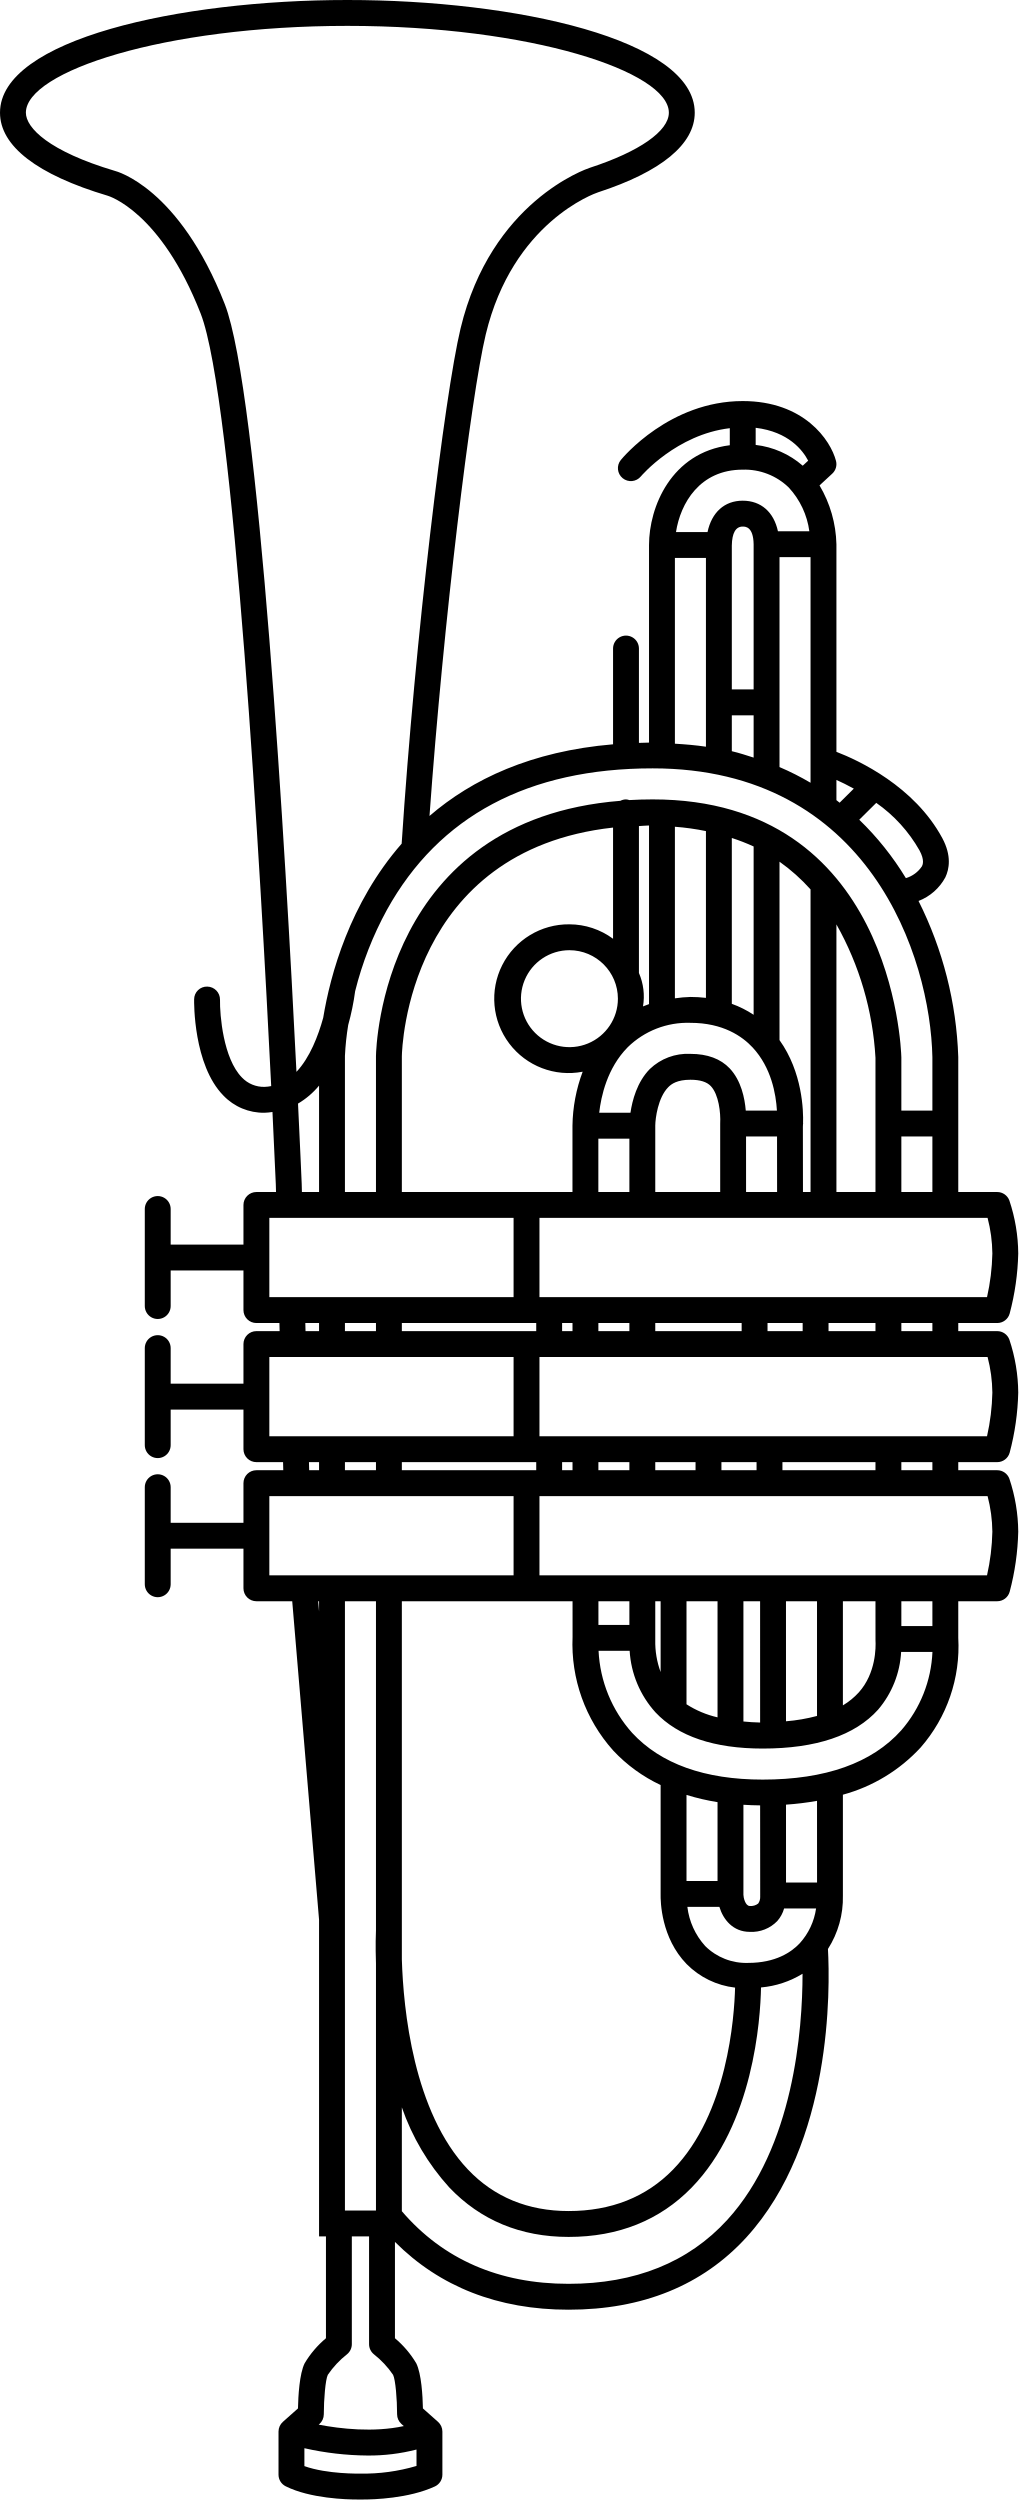
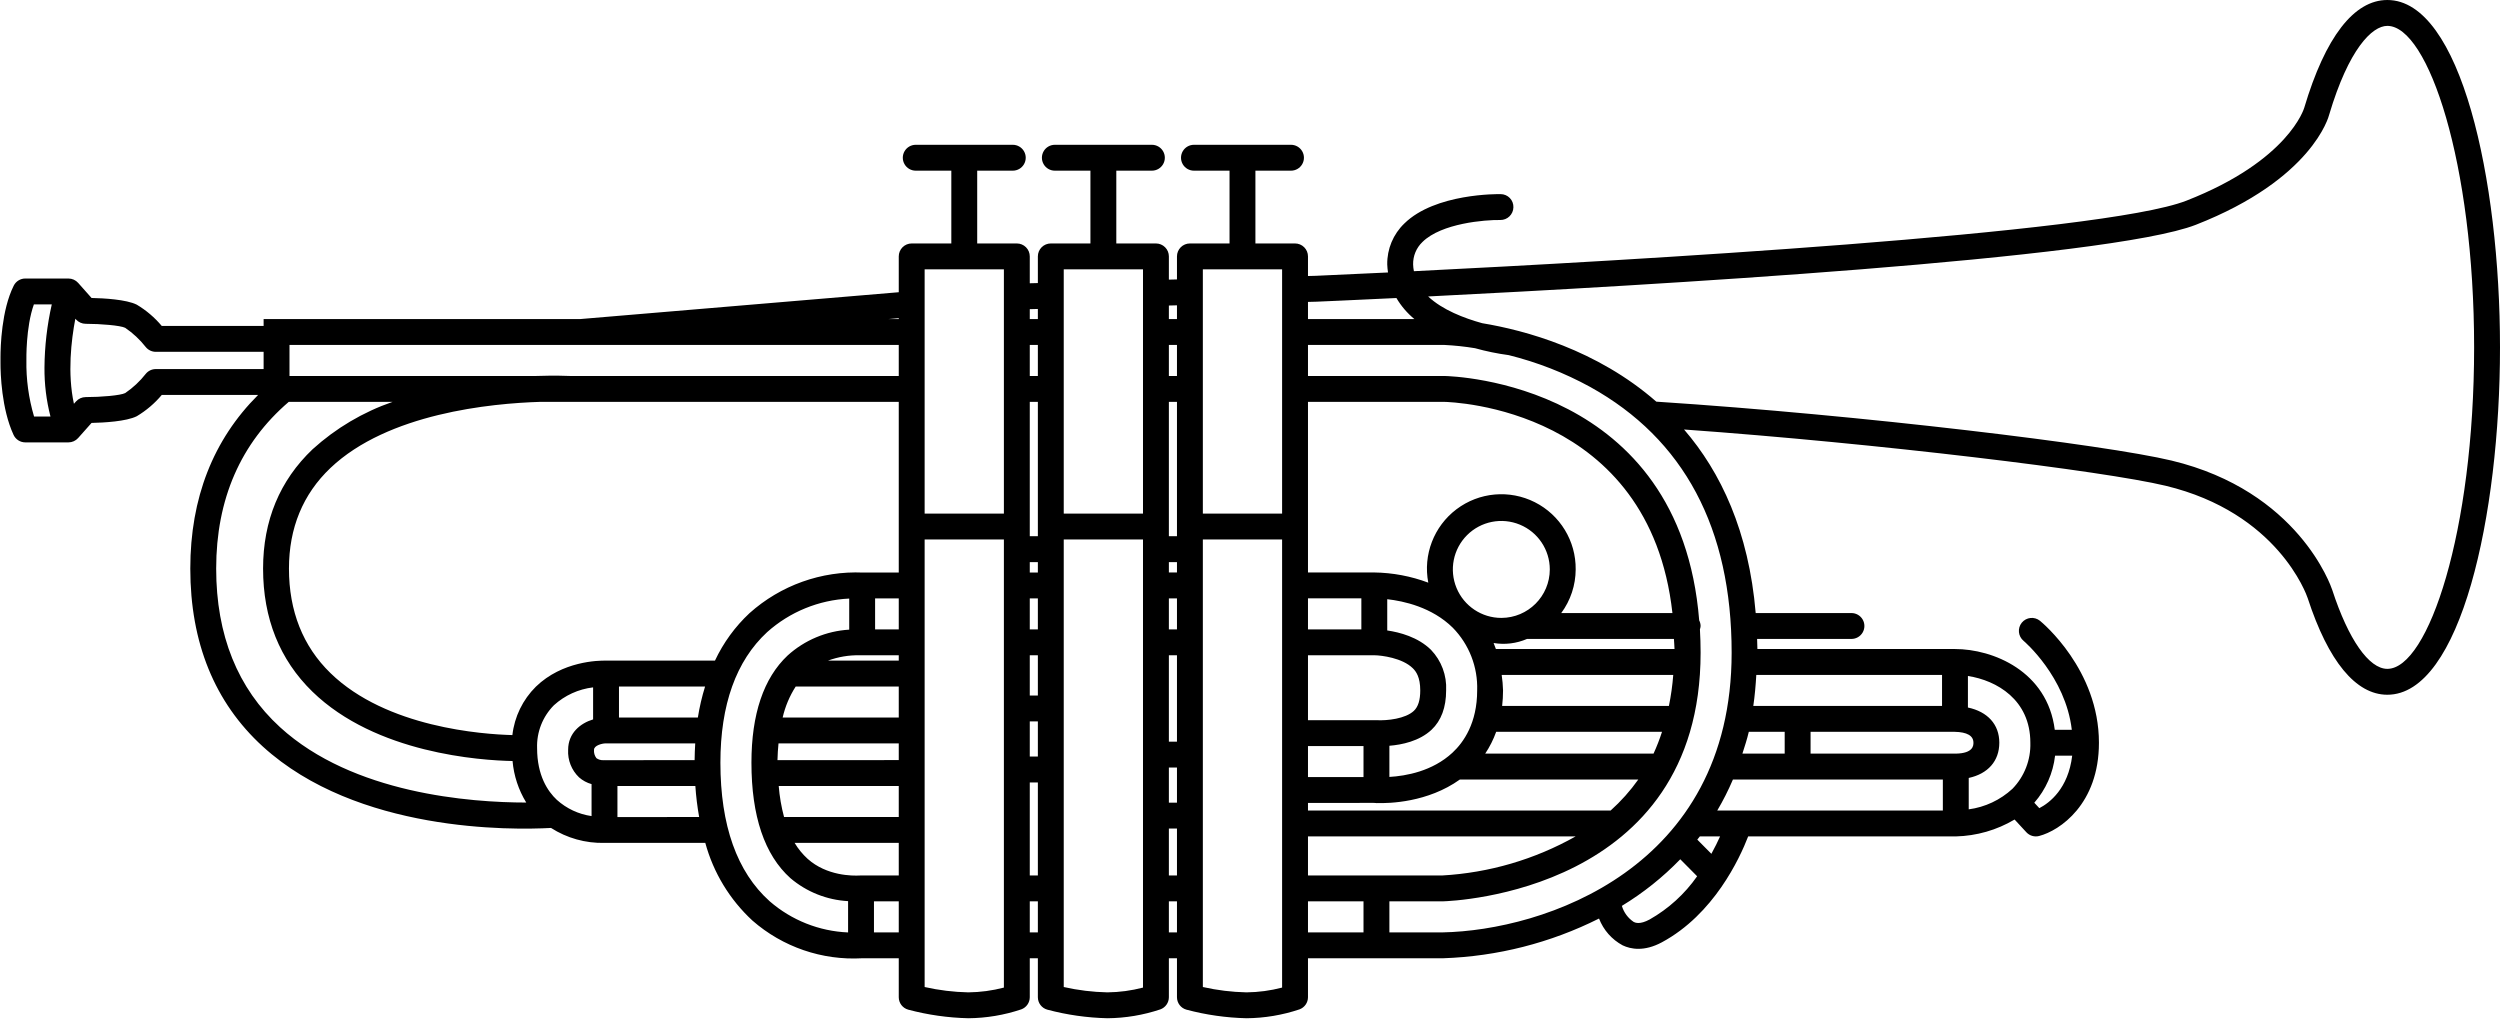
- <svg xmlns="http://www.w3.org/2000/svg" viewBox="0 0 197 483" version="1.1">
-   <path id="Path" d="M192.661 282.485 C193.784 282.487 194.77 281.737 195.068 280.654 196.078 276.865 196.633 272.969 196.724 269.048 196.697 265.567 196.118 262.113 195.01 258.814 194.649 257.828 193.711 257.172 192.661 257.173 L185.137 257.173 185.137 255.61 192.661 255.61 C193.784 255.612 194.77 254.862 195.068 253.779 196.078 249.99 196.633 246.094 196.724 242.173 196.697 238.692 196.118 235.238 195.01 231.939 194.649 230.953 193.711 230.297 192.661 230.298 L185.137 230.298 185.137 204.204 C184.785 193.722 182.166 183.441 177.461 174.068 179.678 173.213 181.515 171.594 182.642 169.502 183.389 167.925 183.887 165.337 182.051 161.924 176.648 151.889 165.853 146.895 161.597 145.255 L161.597 105.176 161.596 105.145 161.597 105.142 161.596 105.138 C161.501 101.135 160.377 97.224 158.332 93.781 L160.791 91.509 C161.47 90.884 161.748 89.935 161.514 89.043 160.474 85.044 155.361 77.485 143.496 77.485 129.395 77.485 120.322 88.408 119.941 88.872 119.072 89.942 119.231 91.513 120.298 92.386 121.365 93.259 122.937 93.105 123.814 92.041 123.886 91.951 130.721 83.934 140.996 82.727 L140.996 86.019 C129.673 87.433 125.391 97.971 125.391 105.298 L125.391 143.469 C124.726 143.474 124.093 143.509 123.442 143.527 L123.442 125.298 C123.442 124.405 122.966 123.579 122.192 123.133 121.419 122.686 120.466 122.686 119.692 123.133 118.919 123.579 118.442 124.405 118.442 125.298 L118.442 143.8 C102.641 145.135 91.21 150.543 82.979 157.644 85.647 120.345 90.985 76.534 93.843 64.629 99.048 42.939 114.898 37.373 115.557 37.153 127.769 33.174 134.224 27.852 134.224 21.768 134.224 7.627 99.649 0 67.114 0 34.58 0 0 7.627 0 21.768 0 28.213 7.163 33.75 20.811 37.817 20.908 37.847 31.016 40.767 38.77 60.586 45.165 76.921 50.385 169.36 52.396 209.833 51.969 209.921 51.535 209.972 51.099 209.985 49.457 210.022 47.875 209.365 46.743 208.174 43.12 204.487 42.456 196.084 42.505 193.154 42.528 191.774 41.429 190.635 40.049 190.61 39.384 190.589 38.739 190.837 38.26 191.299 37.781 191.761 37.508 192.396 37.505 193.062 37.495 193.579 37.334 205.723 43.169 211.67 45.235 213.831 48.109 215.032 51.099 214.985 51.615 214.966 52.131 214.916 52.641 214.836 53.051 223.299 53.275 228.538 53.286 228.804 L53.326 230.298 49.536 230.298 C48.873 230.297 48.237 230.561 47.768 231.03 47.299 231.499 47.036 232.135 47.036 232.798 L47.036 240.454 32.974 240.454 32.974 233.579 C32.974 232.686 32.497 231.861 31.724 231.414 30.95 230.967 29.997 230.967 29.224 231.414 28.45 231.861 27.974 232.686 27.974 233.579 L27.974 252.329 C27.974 253.222 28.45 254.048 29.224 254.494 29.997 254.941 30.95 254.941 31.724 254.494 32.497 254.048 32.974 253.222 32.974 252.329 L32.974 245.454 47.036 245.454 47.036 253.11 C47.036 253.773 47.299 254.41 47.768 254.879 48.237 255.347 48.873 255.611 49.536 255.61 L53.984 255.61 54.025 257.173 49.536 257.173 C48.873 257.172 48.237 257.436 47.768 257.905 47.299 258.374 47.036 259.01 47.036 259.673 L47.036 267.329 32.974 267.329 32.974 260.454 C32.974 259.561 32.497 258.736 31.724 258.289 30.95 257.842 29.997 257.842 29.224 258.289 28.45 258.736 27.974 259.561 27.974 260.454 L27.974 279.204 C27.974 280.097 28.45 280.923 29.224 281.369 29.997 281.816 30.95 281.816 31.724 281.369 32.497 280.923 32.974 280.097 32.974 279.204 L32.974 272.329 47.036 272.329 47.036 279.985 C47.036 280.648 47.299 281.285 47.768 281.754 48.237 282.222 48.873 282.486 49.536 282.485 L54.688 282.485 54.728 284.048 49.536 284.048 C48.873 284.047 48.237 284.311 47.768 284.78 47.299 285.249 47.036 285.885 47.036 286.548 L47.036 294.204 32.974 294.204 32.974 287.329 C32.974 286.436 32.497 285.611 31.724 285.164 30.95 284.717 29.997 284.717 29.224 285.164 28.45 285.611 27.974 286.436 27.974 287.329 L27.974 306.079 C27.974 306.972 28.45 307.798 29.224 308.244 29.997 308.691 30.95 308.691 31.724 308.244 32.497 307.798 32.974 306.972 32.974 306.079 L32.974 299.204 47.036 299.204 47.036 306.86 C47.036 307.523 47.299 308.16 47.768 308.629 48.237 309.097 48.873 309.361 49.536 309.36 L56.458 309.36 61.641 370.889 61.641 432.07 62.974 432.07 62.974 451.748 C61.342 453.116 59.952 454.748 58.862 456.577 57.852 458.599 57.617 462.944 57.568 465.312 L54.649 467.905 C54.115 468.381 53.81 469.061 53.809 469.775 L53.809 478.11 C53.808 479.058 54.343 479.924 55.191 480.347 59.927 482.72 67.017 482.905 69.028 482.905 69.873 482.9 69.624 482.905 70.142 482.905 72.153 482.905 78.955 482.72 84.019 480.381 84.903 479.971 85.469 479.085 85.469 478.11 L85.469 469.775 C85.468 469.061 85.162 468.381 84.629 467.905 L81.709 465.312 C81.66 462.944 81.426 458.599 80.415 456.577 79.325 454.748 77.935 453.116 76.304 451.748 L76.304 433.135 C84.966 441.814 96.219 446.235 109.849 446.235 124.17 446.235 135.728 441.528 144.204 432.251 160.846 414.028 160.373 384.113 159.959 376.544 161.926 373.47 162.932 369.879 162.847 366.23 L162.847 346.737 C168.606 345.17 173.808 342.012 177.857 337.627 182.962 331.786 185.576 324.176 185.137 316.431 L185.137 309.36 192.661 309.36 C193.784 309.362 194.77 308.612 195.068 307.529 196.078 303.74 196.633 299.844 196.724 295.923 196.697 292.442 196.118 288.988 195.01 285.689 194.649 284.703 193.711 284.047 192.661 284.048 L185.137 284.048 185.137 282.485 Z M191.724 269.048 C191.664 271.888 191.319 274.715 190.693 277.485 L104.224 277.485 104.224 262.173 190.801 262.173 C191.39 264.418 191.7 266.727 191.724 269.048 Z M151.167 284.048 L151.167 282.485 169.141 282.485 169.141 284.048 Z M72.637 282.485 L72.637 284.048 66.641 284.048 66.641 282.485 Z M77.637 282.485 L103.599 282.485 103.599 284.048 77.637 284.048 Z M108.599 282.485 L110.61 282.485 110.61 284.048 108.599 284.048 Z M115.61 282.485 L121.597 282.485 121.597 284.048 115.61 284.048 Z M126.597 282.485 L134.38 282.485 134.38 284.048 126.597 284.048 Z M139.38 282.485 L146.167 282.485 146.167 284.048 139.38 284.048 Z M72.637 255.61 L72.637 257.173 66.641 257.173 66.641 255.61 Z M77.637 255.61 L103.599 255.61 103.599 257.173 77.637 257.173 Z M160.073 257.173 L160.073 255.61 169.141 255.61 169.141 257.173 Z M155.073 257.173 L148.286 257.173 148.286 255.61 155.073 255.61 Z M143.286 257.173 L126.597 257.173 126.597 255.61 143.286 255.61 Z M121.597 257.173 L115.606 257.173 115.606 255.61 121.597 255.61 Z M110.606 257.173 L108.599 257.173 108.599 255.61 110.606 255.61 Z M180.137 257.173 L174.141 257.173 174.141 255.61 180.137 255.61 Z M191.724 242.173 C191.664 245.013 191.319 247.84 190.693 250.61 L104.224 250.61 104.224 235.298 190.801 235.298 C191.39 237.543 191.7 239.852 191.724 242.173 Z M125.391 159.484 L125.391 193.994 C124.999 194.134 124.609 194.274 124.229 194.436 124.595 192.253 124.322 190.011 123.442 187.979 L123.442 159.597 C124.106 159.572 124.707 159.491 125.391 159.484 Z M169.141 230.298 L161.597 230.298 161.597 178.592 C166.048 186.492 168.629 195.307 169.141 204.36 Z M156.597 230.298 L155.133 230.298 155.117 217.671 C155.123 217.591 155.131 217.37 155.139 217.206 155.141 217.159 155.166 217.119 155.166 217.07 155.166 217.04 155.15 217.015 155.149 216.985 155.231 214.634 155.045 207.155 150.601 200.949 L150.601 166.479 C152.792 168.034 154.803 169.829 156.597 171.83 Z M119.38 192.944 C119.38 196.732 117.098 200.147 113.599 201.597 110.099 203.046 106.071 202.245 103.392 199.567 100.714 196.888 99.913 192.86 101.362 189.36 102.812 185.861 106.227 183.579 110.015 183.579 115.184 183.586 119.373 187.775 119.38 192.944 Z M133.389 197.612 C139.678 197.612 143.403 200.21 145.425 202.388 149.021 206.269 149.912 211.366 150.103 214.57 L144.082 214.57 C143.887 212.177 143.204 208.787 140.986 206.421 139.224 204.556 136.67 203.608 133.389 203.608 130.486 203.46 127.65 204.517 125.552 206.528 123.071 209.04 122.15 212.622 121.805 214.985 L115.767 214.985 C116.119 211.849 117.288 206.359 121.284 202.314 124.508 199.161 128.881 197.462 133.389 197.612 Z M115.601 219.985 L121.597 219.985 121.597 230.298 115.601 230.298 Z M126.597 217.441 C126.616 216.069 127.109 212.07 129.111 210.039 129.717 209.424 130.815 208.608 133.389 208.608 135.264 208.608 136.558 209.014 137.339 209.844 138.862 211.47 139.253 214.971 139.141 217.07 L139.141 230.298 126.597 230.298 Z M144.14 230.298 L144.136 219.57 150.124 219.57 150.134 230.298 Z M145.601 196.057 C144.287 195.184 142.872 194.472 141.387 193.939 L141.387 161.898 C142.822 162.362 144.229 162.909 145.601 163.537 Z M136.387 192.786 C135.392 192.671 134.391 192.613 133.389 192.612 132.385 192.64 131.384 192.728 130.391 192.876 L130.391 159.728 C132.405 159.881 134.408 160.161 136.387 160.567 Z M118.442 181.368 C116.002 179.564 113.049 178.587 110.015 178.579 104.535 178.517 99.498 181.578 97.027 186.469 94.557 191.361 95.084 197.232 98.386 201.605 101.688 205.978 107.19 208.093 112.571 207.056 111.317 210.393 110.651 213.921 110.601 217.485 L110.601 230.298 77.637 230.298 77.637 204.077 C77.669 202.361 78.862 164.271 118.442 159.887 Z M174.141 230.298 L174.141 219.57 180.137 219.57 180.137 230.298 Z M177.646 164.297 C178.672 166.196 178.262 167.07 178.125 167.358 177.391 168.466 176.29 169.28 175.016 169.656 172.509 165.524 169.482 161.732 166.008 158.372 L169.294 155.113 C172.727 157.514 175.581 160.652 177.646 164.297 Z M130.391 107.798 L136.387 107.798 136.387 144.262 C134.465 143.979 132.454 143.803 130.391 143.683 Z M145.601 133.198 L141.387 133.198 141.387 105.391 C141.431 102.964 142.139 101.733 143.491 101.733 143.999 101.733 145.542 101.733 145.601 105.142 Z M141.387 138.198 L145.601 138.198 145.601 146.368 C144.218 145.933 142.86 145.473 141.387 145.132 Z M150.601 107.642 L156.597 107.642 156.597 151.229 C154.666 150.089 152.663 149.076 150.601 148.198 Z M164.957 152.364 L162.214 155.084 C162.007 154.921 161.806 154.754 161.597 154.593 L161.597 150.683 C162.576 151.12 163.722 151.683 164.957 152.364 Z M156.138 89.004 L155.088 89.974 C152.535 87.745 149.364 86.345 145.996 85.959 L145.996 82.651 C152.373 83.42 155.112 87.021 156.138 89.004 Z M143.491 90.737 C146.804 90.636 150.016 91.884 152.393 94.194 154.555 96.534 155.943 99.484 156.367 102.642 L150.3 102.642 C149.503 98.957 147.05 96.733 143.491 96.733 139.948 96.733 137.498 99.005 136.693 102.798 L130.601 102.798 C131.457 97.249 135.178 90.737 143.491 90.737 Z M126.099 148.447 C167.979 148.447 179.761 184.985 180.137 204.253 L180.137 214.57 174.141 214.57 174.141 204.292 C174.087 202.256 172.271 154.443 126.099 154.443 124.549 154.443 123.05 154.492 121.588 154.574 121.38 154.501 121.163 154.457 120.942 154.443 120.564 154.449 120.192 154.542 119.856 154.716 74.029 158.376 72.669 202.054 72.637 204.033 L72.637 230.298 66.641 230.298 66.641 203.989 C66.737 201.991 66.948 200 67.273 198.026 67.871 195.885 68.319 193.704 68.613 191.501 69.979 186.014 72.045 180.726 74.761 175.767 84.814 157.637 102.09 148.447 126.099 148.447 Z M43.428 58.76 C34.614 36.245 22.524 33.091 22.139 32.998 9.502 29.233 5 24.727 5 21.768 5 13.853 31.562 5 67.114 5 102.661 5 129.224 13.853 129.224 21.768 129.224 25.322 123.535 29.292 113.999 32.402 113.223 32.656 94.863 38.955 88.979 63.467 85.912 76.242 80.188 123.296 77.601 162.999 67.546 174.501 63.813 188.351 62.441 196.641 61.486 200.107 59.874 204.324 57.276 207.082 55.181 165.133 50.024 75.621 43.428 58.76 Z M58.286 228.628 C58.239 227.524 57.994 221.841 57.577 213.213 59.123 212.302 60.498 211.127 61.641 209.743 L61.641 230.298 58.33 230.298 Z M52.036 235.298 L99.224 235.298 99.224 250.61 52.036 250.61 Z M58.988 255.61 L61.641 255.61 61.641 257.173 59.028 257.173 Z M52.036 262.173 L99.224 262.173 99.224 277.485 52.036 277.485 Z M59.691 282.485 L61.641 282.485 61.641 284.048 59.732 284.048 Z M52.036 289.048 L99.224 289.048 99.224 304.36 52.036 304.36 Z M169.142 309.36 L169.146 316.86 C169.229 318.296 169.229 323.267 165.933 326.958 165.034 327.946 163.994 328.796 162.847 329.48 L162.847 309.36 Z M157.847 331.522 C155.885 332.045 153.879 332.39 151.855 332.552 L151.851 309.36 157.847 309.36 Z M146.851 309.36 L146.855 332.792 C145.713 332.78 144.676 332.682 143.628 332.593 L143.628 309.36 Z M138.628 331.792 C136.499 331.303 134.47 330.449 132.632 329.268 L132.632 309.36 138.628 309.36 Z M127.632 323.044 C126.904 321.065 126.552 318.968 126.597 316.86 L126.597 309.36 127.632 309.36 Z M121.597 313.931 L115.615 313.931 115.615 309.36 121.597 309.36 Z M110.616 309.36 L110.62 316.245 C110.267 324.305 113.082 332.182 118.462 338.193 121.066 340.982 124.178 343.247 127.632 344.868 L127.632 365.845 C127.632 365.86 127.632 365.896 127.632 365.912 L127.632 365.914 C127.601 367.396 127.722 374.37 132.661 379.463 135.17 382.001 138.471 383.605 142.017 384.008 141.869 389.734 140.569 408.349 130.034 419.16 124.858 424.478 118.066 427.173 109.849 427.173 102.007 427.173 95.474 424.478 90.42 419.165 79.855 408.045 77.927 388.165 77.637 378.569 L77.637 309.36 Z M157.668 368.711 C157.311 371.214 156.216 373.553 154.521 375.43 152.891 377.168 149.839 379.233 144.541 379.233 141.447 379.34 138.447 378.163 136.25 375.981 134.341 373.878 133.135 371.233 132.8 368.413 L138.988 368.413 C139.725 370.858 141.62 373.237 144.863 373.237 146.858 373.343 148.799 372.575 150.181 371.133 150.795 370.435 151.244 369.607 151.491 368.711 Z M146.857 348.801 L146.87 366.164 C146.869 366.18 146.86 366.194 146.86 366.211 146.86 366.228 146.87 366.242 146.87 366.259 L146.87 366.45 C146.888 366.921 146.751 367.384 146.479 367.769 146.019 368.123 145.442 368.29 144.863 368.237 143.999 368.237 143.628 366.602 143.628 366.079 L143.628 348.683 C144.684 348.746 145.755 348.792 146.857 348.801 Z M138.628 363.413 L132.632 363.413 132.632 346.777 C134.594 347.386 136.598 347.853 138.628 348.174 Z M72.637 427.07 L66.641 427.07 66.641 309.36 72.637 309.36 72.637 372.937 C72.611 373.454 72.52 375.82 72.637 379.363 Z M61.473 309.36 L61.641 309.36 61.641 311.345 Z M69.575 477.9 C69.502 477.895 63.242 478.037 58.809 476.455 L58.809 472.996 C62.817 473.904 66.911 474.378 71.02 474.409 74.207 474.434 77.383 474.045 80.469 473.25 L80.469 476.421 C76.934 477.466 73.261 477.965 69.575 477.9 Z M76.719 466.445 C76.72 467.16 77.025 467.84 77.559 468.315 L78.012 468.718 C72.146 469.99 65.743 469.24 61.573 468.445 L61.719 468.315 C62.252 467.84 62.558 467.16 62.559 466.445 62.559 463.569 62.876 459.726 63.335 458.813 64.362 457.305 65.615 455.965 67.051 454.839 67.634 454.364 67.972 453.652 67.974 452.9 L67.974 432.07 71.304 432.07 71.304 452.9 C71.305 453.652 71.644 454.364 72.227 454.839 73.662 455.965 74.916 457.305 75.942 458.813 76.406 459.741 76.719 463.506 76.719 466.445 Z M140.498 428.892 C133.013 437.085 122.7 441.235 109.849 441.235 96.416 441.235 85.6 436.495 77.637 427.209 L77.637 407.144 C79.613 412.86 82.725 418.117 86.787 422.598 92.822 428.95 100.581 432.173 109.849 432.173 119.468 432.173 127.461 428.97 133.618 422.651 145.571 410.376 146.909 390.17 147.03 383.976 149.873 383.727 152.62 382.821 155.052 381.329 155.043 392.14 153.362 414.821 140.498 428.892 Z M157.855 363.711 L151.86 363.711 151.856 348.658 C153.865 348.522 155.866 348.278 157.848 347.925 Z M174.126 334.297 C168.477 340.615 159.468 343.818 147.349 343.818 136.157 343.818 127.671 340.781 122.134 334.795 118.21 330.411 115.917 324.808 115.642 318.931 L121.648 318.931 C121.907 323.35 123.669 327.549 126.641 330.83 131.006 335.469 137.974 337.822 147.349 337.822 157.676 337.822 165.181 335.288 169.658 330.293 172.318 327.165 173.878 323.25 174.099 319.15 L180.148 319.15 C179.915 324.736 177.792 330.076 174.126 334.297 Z M180.14 314.15 L174.141 314.15 174.141 309.36 180.138 309.36 Z M191.724 295.923 C191.664 298.763 191.319 301.59 190.693 304.36 L104.224 304.36 104.224 289.048 190.801 289.048 C191.39 291.293 191.7 293.602 191.724 295.923 Z M180.137 284.048 L174.141 284.048 174.141 282.485 180.137 282.485 Z" fill="#000000" fill-opacity="1" stroke="none" />
+ <svg xmlns="http://www.w3.org/2000/svg" width="483px" height="197px" viewBox="0 0 483 197" version="1.1">
+   <path id="Path" d="M200.515 192.661 C200.513 193.784 201.263 194.77 202.346 195.068 206.135 196.078 210.031 196.633 213.952 196.724 217.433 196.697 220.887 196.118 224.186 195.01 225.172 194.649 225.828 193.711 225.827 192.661 L225.827 185.137 227.39 185.137 227.39 192.661 C227.388 193.784 228.138 194.77 229.221 195.068 233.01 196.078 236.906 196.633 240.827 196.724 244.308 196.697 247.762 196.118 251.061 195.01 252.047 194.649 252.703 193.711 252.702 192.661 L252.702 185.137 278.796 185.137 C289.278 184.785 299.559 182.166 308.932 177.461 309.787 179.678 311.406 181.515 313.498 182.642 315.075 183.389 317.663 183.887 321.076 182.051 331.111 176.648 336.105 165.853 337.745 161.597 L377.824 161.597 377.855 161.596 377.858 161.597 377.862 161.596 C381.865 161.501 385.776 160.377 389.219 158.332 L391.491 160.791 C392.116 161.47 393.065 161.748 393.957 161.514 397.956 160.474 405.515 155.361 405.515 143.496 405.515 129.395 394.592 120.322 394.128 119.941 393.058 119.072 391.487 119.231 390.614 120.298 389.741 121.365 389.895 122.937 390.959 123.814 391.049 123.886 399.066 130.721 400.273 140.996 L396.981 140.996 C395.567 129.673 385.029 125.391 377.702 125.391 L339.531 125.391 C339.526 124.726 339.491 124.093 339.473 123.442 L357.702 123.442 C358.595 123.442 359.421 122.966 359.867 122.192 360.314 121.419 360.314 120.466 359.867 119.692 359.421 118.919 358.595 118.442 357.702 118.442 L339.2 118.442 C337.865 102.641 332.457 91.21 325.356 82.979 362.655 85.647 406.466 90.985 418.371 93.843 440.061 99.048 445.627 114.898 445.847 115.557 449.826 127.769 455.148 134.224 461.232 134.224 475.373 134.224 483 99.649 483 67.114 483 34.58 475.373 0 461.232 0 454.787 0 449.25 7.163 445.183 20.811 445.153 20.908 442.233 31.016 422.414 38.77 406.079 45.165 313.64 50.385 273.167 52.396 273.079 51.969 273.028 51.535 273.015 51.099 272.978 49.457 273.635 47.875 274.826 46.743 278.513 43.12 286.916 42.456 289.846 42.505 291.226 42.528 292.365 41.429 292.39 40.049 292.411 39.384 292.163 38.739 291.701 38.26 291.239 37.781 290.604 37.508 289.938 37.505 289.421 37.495 277.277 37.334 271.33 43.169 269.169 45.235 267.968 48.109 268.015 51.099 268.034 51.615 268.084 52.131 268.164 52.641 259.701 53.051 254.462 53.275 254.196 53.286 L252.702 53.326 252.702 49.536 C252.703 48.873 252.439 48.237 251.97 47.768 251.501 47.299 250.865 47.036 250.202 47.036 L242.546 47.036 242.546 32.974 249.421 32.974 C250.314 32.974 251.139 32.497 251.586 31.724 252.033 30.95 252.033 29.997 251.586 29.224 251.139 28.45 250.314 27.974 249.421 27.974 L230.671 27.974 C229.778 27.974 228.952 28.45 228.506 29.224 228.059 29.997 228.059 30.95 228.506 31.724 228.952 32.497 229.778 32.974 230.671 32.974 L237.546 32.974 237.546 47.036 229.89 47.036 C229.227 47.036 228.59 47.299 228.121 47.768 227.653 48.237 227.389 48.873 227.39 49.536 L227.39 53.984 225.827 54.025 225.827 49.536 C225.828 48.873 225.564 48.237 225.095 47.768 224.626 47.299 223.99 47.036 223.327 47.036 L215.671 47.036 215.671 32.974 222.546 32.974 C223.439 32.974 224.264 32.497 224.711 31.724 225.158 30.95 225.158 29.997 224.711 29.224 224.264 28.45 223.439 27.974 222.546 27.974 L203.796 27.974 C202.903 27.974 202.077 28.45 201.631 29.224 201.184 29.997 201.184 30.95 201.631 31.724 202.077 32.497 202.903 32.974 203.796 32.974 L210.671 32.974 210.671 47.036 203.015 47.036 C202.352 47.036 201.715 47.299 201.246 47.768 200.778 48.237 200.514 48.873 200.515 49.536 L200.515 54.688 198.952 54.728 198.952 49.536 C198.953 48.873 198.689 48.237 198.22 47.768 197.751 47.299 197.115 47.036 196.452 47.036 L188.796 47.036 188.796 32.974 195.671 32.974 C196.564 32.974 197.389 32.497 197.836 31.724 198.283 30.95 198.283 29.997 197.836 29.224 197.389 28.45 196.564 27.974 195.671 27.974 L176.921 27.974 C176.028 27.974 175.202 28.45 174.756 29.224 174.309 29.997 174.309 30.95 174.756 31.724 175.202 32.497 176.028 32.974 176.921 32.974 L183.796 32.974 183.796 47.036 176.14 47.036 C175.477 47.036 174.84 47.299 174.371 47.768 173.903 48.237 173.639 48.873 173.64 49.536 L173.64 56.458 112.111 61.641 50.93 61.641 50.93 62.974 31.252 62.974 C29.884 61.342 28.252 59.952 26.423 58.862 24.401 57.852 20.056 57.617 17.688 57.568 L15.095 54.649 C14.619 54.115 13.939 53.81 13.225 53.809 L4.89 53.809 C3.942 53.808 3.076 54.343 2.653 55.191 0.28 59.927 0.095 67.017 0.095 69.028 0.1 69.873 0.095 69.624 0.095 70.142 0.095 72.153 0.28 78.955 2.619 84.019 3.029 84.903 3.915 85.469 4.89 85.469 L13.225 85.469 C13.939 85.468 14.619 85.162 15.095 84.629 L17.688 81.709 C20.056 81.66 24.401 81.426 26.423 80.415 28.252 79.325 29.884 77.935 31.252 76.304 L49.865 76.304 C41.186 84.966 36.765 96.219 36.765 109.849 36.765 124.17 41.472 135.728 50.749 144.204 68.972 160.846 98.887 160.373 106.456 159.959 109.53 161.926 113.121 162.932 116.77 162.847 L136.263 162.847 C137.83 168.606 140.988 173.808 145.373 177.857 151.214 182.962 158.824 185.576 166.569 185.137 L173.64 185.137 173.64 192.661 C173.638 193.784 174.388 194.77 175.471 195.068 179.26 196.078 183.156 196.633 187.077 196.724 190.558 196.697 194.012 196.118 197.311 195.01 198.297 194.649 198.953 193.711 198.952 192.661 L198.952 185.137 200.515 185.137 Z M213.952 191.724 C211.112 191.664 208.285 191.319 205.515 190.693 L205.515 104.224 220.827 104.224 220.827 190.801 C218.582 191.39 216.273 191.7 213.952 191.724 Z M198.952 151.167 L200.515 151.167 200.515 169.141 198.952 169.141 Z M200.515 72.637 L198.952 72.637 198.952 66.641 200.515 66.641 Z M200.515 77.637 L200.515 103.599 198.952 103.599 198.952 77.637 Z M200.515 108.599 L200.515 110.61 198.952 110.61 198.952 108.599 Z M200.515 115.61 L200.515 121.597 198.952 121.597 198.952 115.61 Z M200.515 126.597 L200.515 134.38 198.952 134.38 198.952 126.597 Z M200.515 139.38 L200.515 146.167 198.952 146.167 198.952 139.38 Z M227.39 72.637 L225.827 72.637 225.827 66.641 227.39 66.641 Z M227.39 77.637 L227.39 103.599 225.827 103.599 225.827 77.637 Z M225.827 160.073 L227.39 160.073 227.39 169.141 225.827 169.141 Z M225.827 155.073 L225.827 148.286 227.39 148.286 227.39 155.073 Z M225.827 143.286 L225.827 126.597 227.39 126.597 227.39 143.286 Z M225.827 121.597 L225.827 115.606 227.39 115.606 227.39 121.597 Z M225.827 110.606 L225.827 108.599 227.39 108.599 227.39 110.606 Z M225.827 180.137 L225.827 174.141 227.39 174.141 227.39 180.137 Z M240.827 191.724 C237.987 191.664 235.16 191.319 232.39 190.693 L232.39 104.224 247.702 104.224 247.702 190.801 C245.457 191.39 243.148 191.7 240.827 191.724 Z M323.516 125.391 L289.006 125.391 C288.866 124.999 288.726 124.609 288.564 124.229 290.747 124.595 292.989 124.322 295.021 123.442 L323.403 123.442 C323.428 124.106 323.509 124.707 323.516 125.391 Z M252.702 169.141 L252.702 161.597 304.408 161.597 C296.508 166.048 287.693 168.629 278.64 169.141 Z M252.702 156.597 L252.702 155.133 265.329 155.117 C265.409 155.123 265.63 155.131 265.794 155.139 265.841 155.141 265.881 155.166 265.93 155.166 265.96 155.166 265.985 155.15 266.015 155.149 268.366 155.231 275.845 155.045 282.051 150.601 L316.521 150.601 C314.966 152.792 313.171 154.803 311.17 156.597 Z M290.056 119.38 C286.268 119.38 282.853 117.098 281.403 113.599 279.954 110.099 280.755 106.071 283.433 103.392 286.112 100.714 290.14 99.913 293.64 101.362 297.139 102.812 299.421 106.227 299.421 110.015 299.414 115.184 295.225 119.373 290.056 119.38 Z M285.388 133.389 C285.388 139.678 282.79 143.403 280.612 145.425 276.731 149.021 271.634 149.912 268.43 150.103 L268.43 144.082 C270.823 143.887 274.213 143.204 276.579 140.986 278.444 139.224 279.392 136.67 279.392 133.389 279.54 130.486 278.483 127.65 276.472 125.552 273.96 123.071 270.378 122.15 268.015 121.805 L268.015 115.767 C271.151 116.119 276.641 117.288 280.686 121.284 283.839 124.508 285.538 128.881 285.388 133.389 Z M263.015 115.601 L263.015 121.597 252.702 121.597 252.702 115.601 Z M265.559 126.597 C266.931 126.616 270.93 127.109 272.961 129.111 273.576 129.717 274.392 130.815 274.392 133.389 274.392 135.264 273.986 136.558 273.156 137.339 271.53 138.862 268.029 139.253 265.93 139.141 L252.702 139.141 252.702 126.597 Z M252.702 144.14 L263.43 144.136 263.43 150.124 252.702 150.134 Z M286.943 145.601 C287.816 144.287 288.528 142.872 289.061 141.387 L321.102 141.387 C320.638 142.822 320.091 144.229 319.463 145.601 Z M290.214 136.387 C290.329 135.392 290.387 134.391 290.388 133.389 290.36 132.385 290.272 131.384 290.124 130.391 L323.272 130.391 C323.119 132.405 322.839 134.408 322.433 136.387 Z M301.632 118.442 C303.436 116.002 304.413 113.049 304.421 110.015 304.483 104.535 301.422 99.498 296.531 97.027 291.639 94.557 285.768 95.084 281.395 98.386 277.022 101.688 274.907 107.19 275.944 112.571 272.607 111.317 269.079 110.651 265.515 110.601 L252.702 110.601 252.702 77.637 278.923 77.637 C280.639 77.669 318.729 78.862 323.113 118.442 Z M252.702 174.141 L263.43 174.141 263.43 180.137 252.702 180.137 Z M318.703 177.646 C316.804 178.672 315.93 178.262 315.642 178.125 314.534 177.391 313.72 176.29 313.344 175.016 317.476 172.509 321.268 169.482 324.628 166.008 L327.887 169.294 C325.486 172.727 322.348 175.581 318.703 177.646 Z M375.202 130.391 L375.202 136.387 338.738 136.387 C339.021 134.465 339.197 132.454 339.317 130.391 Z M349.802 145.601 L349.802 141.387 377.609 141.387 C380.036 141.431 381.267 142.139 381.267 143.491 381.267 143.999 381.267 145.542 377.858 145.601 Z M344.802 141.387 L344.802 145.601 336.632 145.601 C337.067 144.218 337.527 142.86 337.868 141.387 Z M375.358 150.601 L375.358 156.597 331.771 156.597 C332.911 154.666 333.924 152.663 334.802 150.601 Z M330.636 164.957 L327.916 162.214 C328.079 162.007 328.246 161.806 328.407 161.597 L332.317 161.597 C331.88 162.576 331.317 163.722 330.636 164.957 Z M393.996 156.138 L393.026 155.088 C395.255 152.535 396.655 149.364 397.041 145.996 L400.349 145.996 C399.58 152.373 395.979 155.112 393.996 156.138 Z M392.263 143.491 C392.364 146.804 391.116 150.016 388.806 152.393 386.466 154.555 383.516 155.943 380.358 156.367 L380.358 150.3 C384.043 149.503 386.267 147.05 386.267 143.491 386.267 139.948 383.995 137.498 380.202 136.693 L380.202 130.601 C385.751 131.457 392.263 135.178 392.263 143.491 Z M334.553 126.099 C334.553 167.979 298.015 179.761 278.747 180.137 L268.43 180.137 268.43 174.141 278.708 174.141 C280.744 174.087 328.557 172.271 328.557 126.099 328.557 124.549 328.508 123.05 328.426 121.588 328.499 121.38 328.543 121.163 328.557 120.942 328.551 120.564 328.458 120.192 328.284 119.856 324.624 74.029 280.946 72.669 278.967 72.637 L252.702 72.637 252.702 66.641 279.011 66.641 C281.009 66.737 283 66.948 284.974 67.273 287.115 67.871 289.296 68.319 291.499 68.613 296.986 69.979 302.274 72.045 307.233 74.761 325.363 84.814 334.553 102.09 334.553 126.099 Z M424.24 43.428 C446.755 34.614 449.909 22.524 450.002 22.139 453.767 9.502 458.273 5 461.232 5 469.147 5 478 31.562 478 67.114 478 102.661 469.147 129.224 461.232 129.224 457.678 129.224 453.708 123.535 450.598 113.999 450.344 113.223 444.045 94.863 419.533 88.979 406.758 85.912 359.704 80.188 320.001 77.601 308.499 67.546 294.649 63.813 286.359 62.441 282.893 61.486 278.676 59.874 275.918 57.276 317.867 55.181 407.379 50.024 424.24 43.428 Z M254.372 58.286 C255.476 58.239 261.159 57.994 269.787 57.577 270.698 59.123 271.873 60.498 273.257 61.641 L252.702 61.641 252.702 58.33 Z M247.702 52.036 L247.702 99.224 232.39 99.224 232.39 52.036 Z M227.39 58.988 L227.39 61.641 225.827 61.641 225.827 59.028 Z M220.827 52.036 L220.827 99.224 205.515 99.224 205.515 52.036 Z M200.515 59.691 L200.515 61.641 198.952 61.641 198.952 59.732 Z M193.952 52.036 L193.952 99.224 178.64 99.224 178.64 52.036 Z M173.64 169.142 L166.14 169.146 C164.704 169.229 159.733 169.229 156.042 165.933 155.054 165.034 154.204 163.994 153.52 162.847 L173.64 162.847 Z M151.478 157.847 C150.955 155.885 150.61 153.879 150.448 151.855 L173.64 151.851 173.64 157.847 Z M173.64 146.851 L150.208 146.855 C150.22 145.713 150.318 144.676 150.407 143.628 L173.64 143.628 Z M151.208 138.628 C151.697 136.499 152.551 134.47 153.732 132.632 L173.64 132.632 173.64 138.628 Z M159.956 127.632 C161.935 126.904 164.032 126.552 166.14 126.597 L173.64 126.597 173.64 127.632 Z M169.069 121.597 L169.069 115.615 173.64 115.615 173.64 121.597 Z M173.64 110.616 L166.755 110.62 C158.695 110.267 150.818 113.082 144.807 118.462 142.018 121.066 139.753 124.178 138.132 127.632 L117.155 127.632 117.088 127.632 117.086 127.632 C115.604 127.601 108.63 127.722 103.537 132.661 100.999 135.17 99.395 138.471 98.992 142.017 93.266 141.869 74.651 140.569 63.84 130.034 58.522 124.858 55.827 118.066 55.827 109.849 55.827 102.007 58.522 95.474 63.835 90.42 74.955 79.855 94.835 77.927 104.431 77.637 L173.64 77.637 Z M114.289 157.668 C111.786 157.311 109.447 156.216 107.57 154.521 105.832 152.891 103.767 149.839 103.767 144.541 103.66 141.447 104.837 138.447 107.019 136.25 109.122 134.341 111.767 133.135 114.587 132.8 L114.587 138.988 C112.142 139.725 109.763 141.62 109.763 144.863 109.657 146.858 110.425 148.799 111.867 150.181 112.565 150.795 113.393 151.244 114.289 151.491 Z M134.199 146.857 L116.836 146.87 C116.82 146.869 116.806 146.86 116.789 146.86 116.772 146.86 116.758 146.87 116.741 146.87 L116.55 146.87 C116.079 146.888 115.616 146.751 115.231 146.479 114.877 146.019 114.71 145.442 114.763 144.863 114.763 143.999 116.398 143.628 116.921 143.628 L134.317 143.628 C134.254 144.684 134.208 145.755 134.199 146.857 Z M119.587 138.628 L119.587 132.632 136.223 132.632 C135.614 134.594 135.147 136.598 134.826 138.628 Z M55.93 72.637 L55.93 66.641 173.64 66.641 173.64 72.637 110.063 72.637 C109.546 72.611 107.18 72.52 103.637 72.637 Z M173.64 61.473 L173.64 61.641 171.655 61.641 Z M5.1 69.575 C5.105 69.502 4.963 63.242 6.545 58.809 L10.004 58.809 C9.096 62.817 8.622 66.911 8.591 71.02 8.566 74.207 8.955 77.383 9.75 80.469 L6.579 80.469 C5.534 76.934 5.035 73.261 5.1 69.575 Z M16.555 76.719 C15.84 76.72 15.16 77.025 14.685 77.559 L14.282 78.012 C13.01 72.146 13.76 65.743 14.555 61.573 L14.685 61.719 C15.16 62.252 15.84 62.558 16.555 62.559 19.431 62.559 23.274 62.876 24.187 63.335 25.695 64.362 27.035 65.615 28.161 67.051 28.636 67.634 29.348 67.972 30.1 67.974 L50.93 67.974 50.93 71.304 30.1 71.304 C29.348 71.305 28.636 71.644 28.161 72.227 27.035 73.662 25.695 74.916 24.187 75.942 23.259 76.406 19.494 76.719 16.555 76.719 Z M54.108 140.498 C45.915 133.013 41.765 122.7 41.765 109.849 41.765 96.416 46.505 85.6 55.791 77.637 L75.856 77.637 C70.14 79.613 64.883 82.725 60.402 86.787 54.05 92.822 50.827 100.581 50.827 109.849 50.827 119.468 54.03 127.461 60.349 133.618 72.624 145.571 92.83 146.909 99.024 147.03 99.273 149.873 100.179 152.62 101.671 155.052 90.86 155.043 68.179 153.362 54.108 140.498 Z M119.289 157.855 L119.289 151.86 134.342 151.856 C134.478 153.865 134.722 155.866 135.075 157.848 Z M148.703 174.126 C142.385 168.477 139.182 159.468 139.182 147.349 139.182 136.157 142.219 127.671 148.205 122.134 152.589 118.21 158.192 115.917 164.069 115.642 L164.069 121.648 C159.65 121.907 155.451 123.669 152.17 126.641 147.531 131.006 145.178 137.974 145.178 147.349 145.178 157.676 147.712 165.181 152.707 169.658 155.835 172.318 159.75 173.878 163.85 174.099 L163.85 180.148 C158.264 179.915 152.924 177.792 148.703 174.126 Z M168.85 180.14 L168.85 174.141 173.64 174.141 173.64 180.138 Z M187.077 191.724 C184.237 191.664 181.41 191.319 178.64 190.693 L178.64 104.224 193.952 104.224 193.952 190.801 C191.707 191.39 189.398 191.7 187.077 191.724 Z M198.952 180.137 L198.952 174.141 200.515 174.141 200.515 180.137 Z" fill="#000000" fill-opacity="1" stroke="none" />
</svg>
